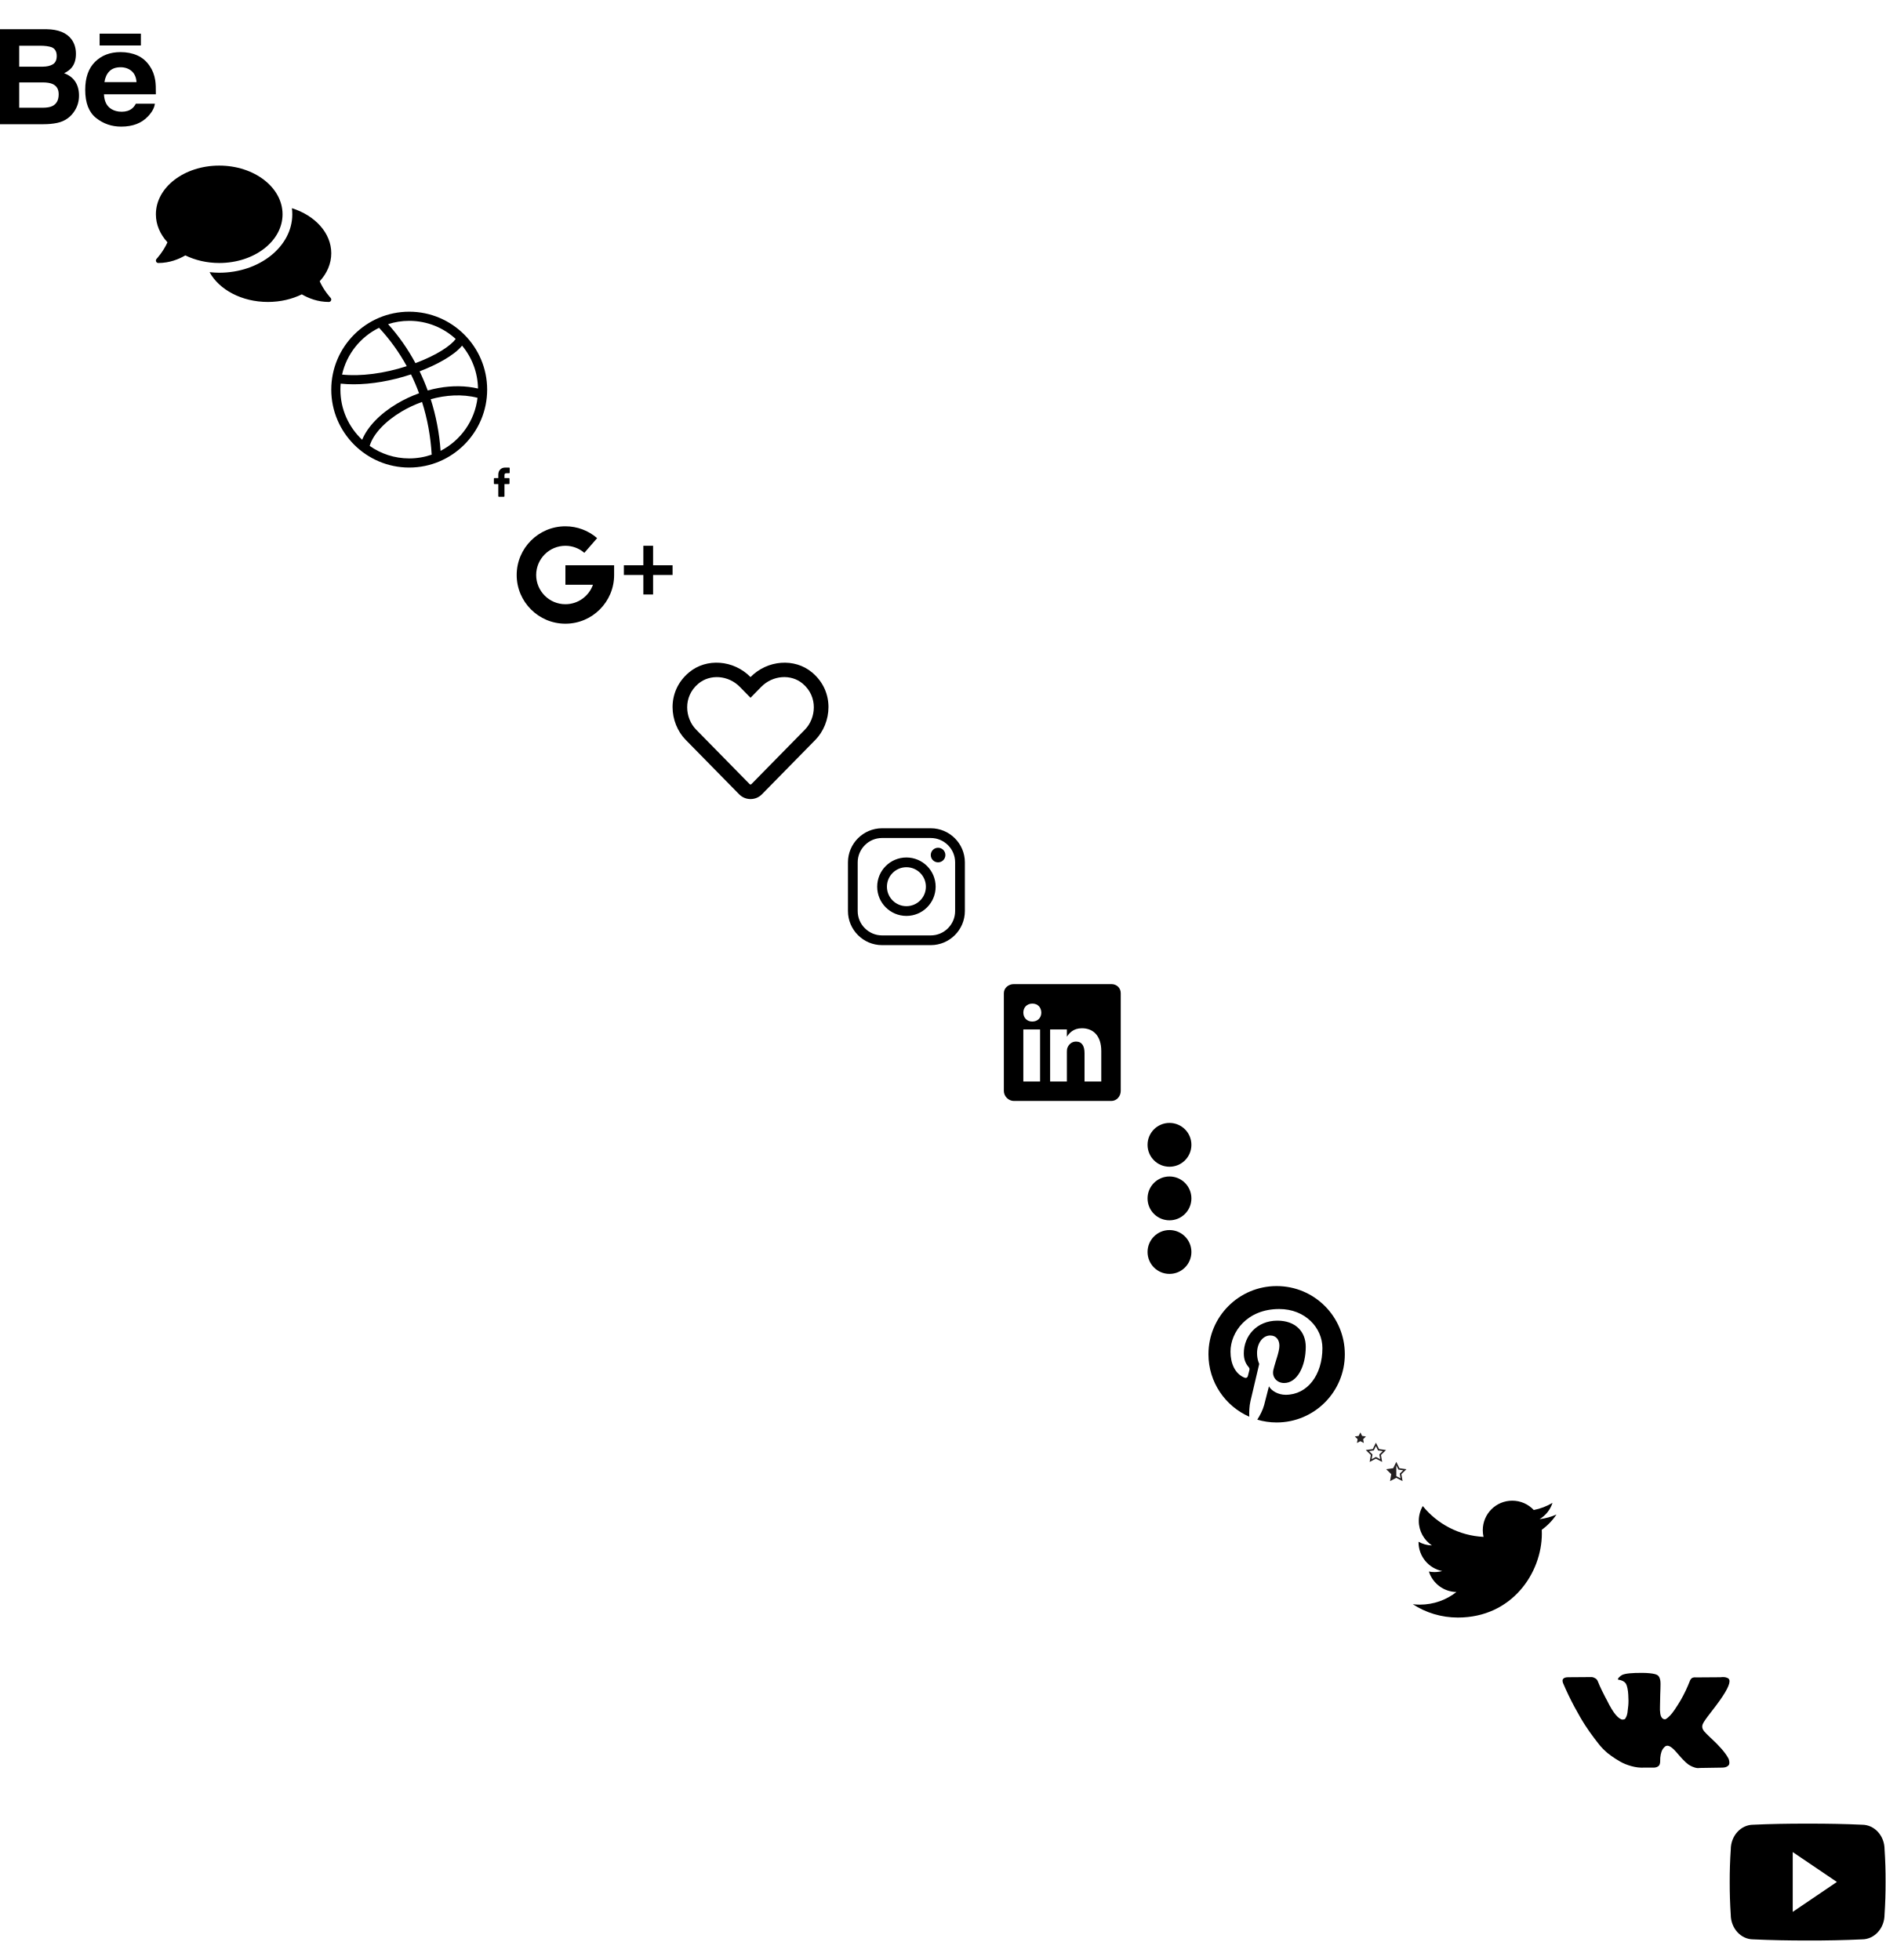
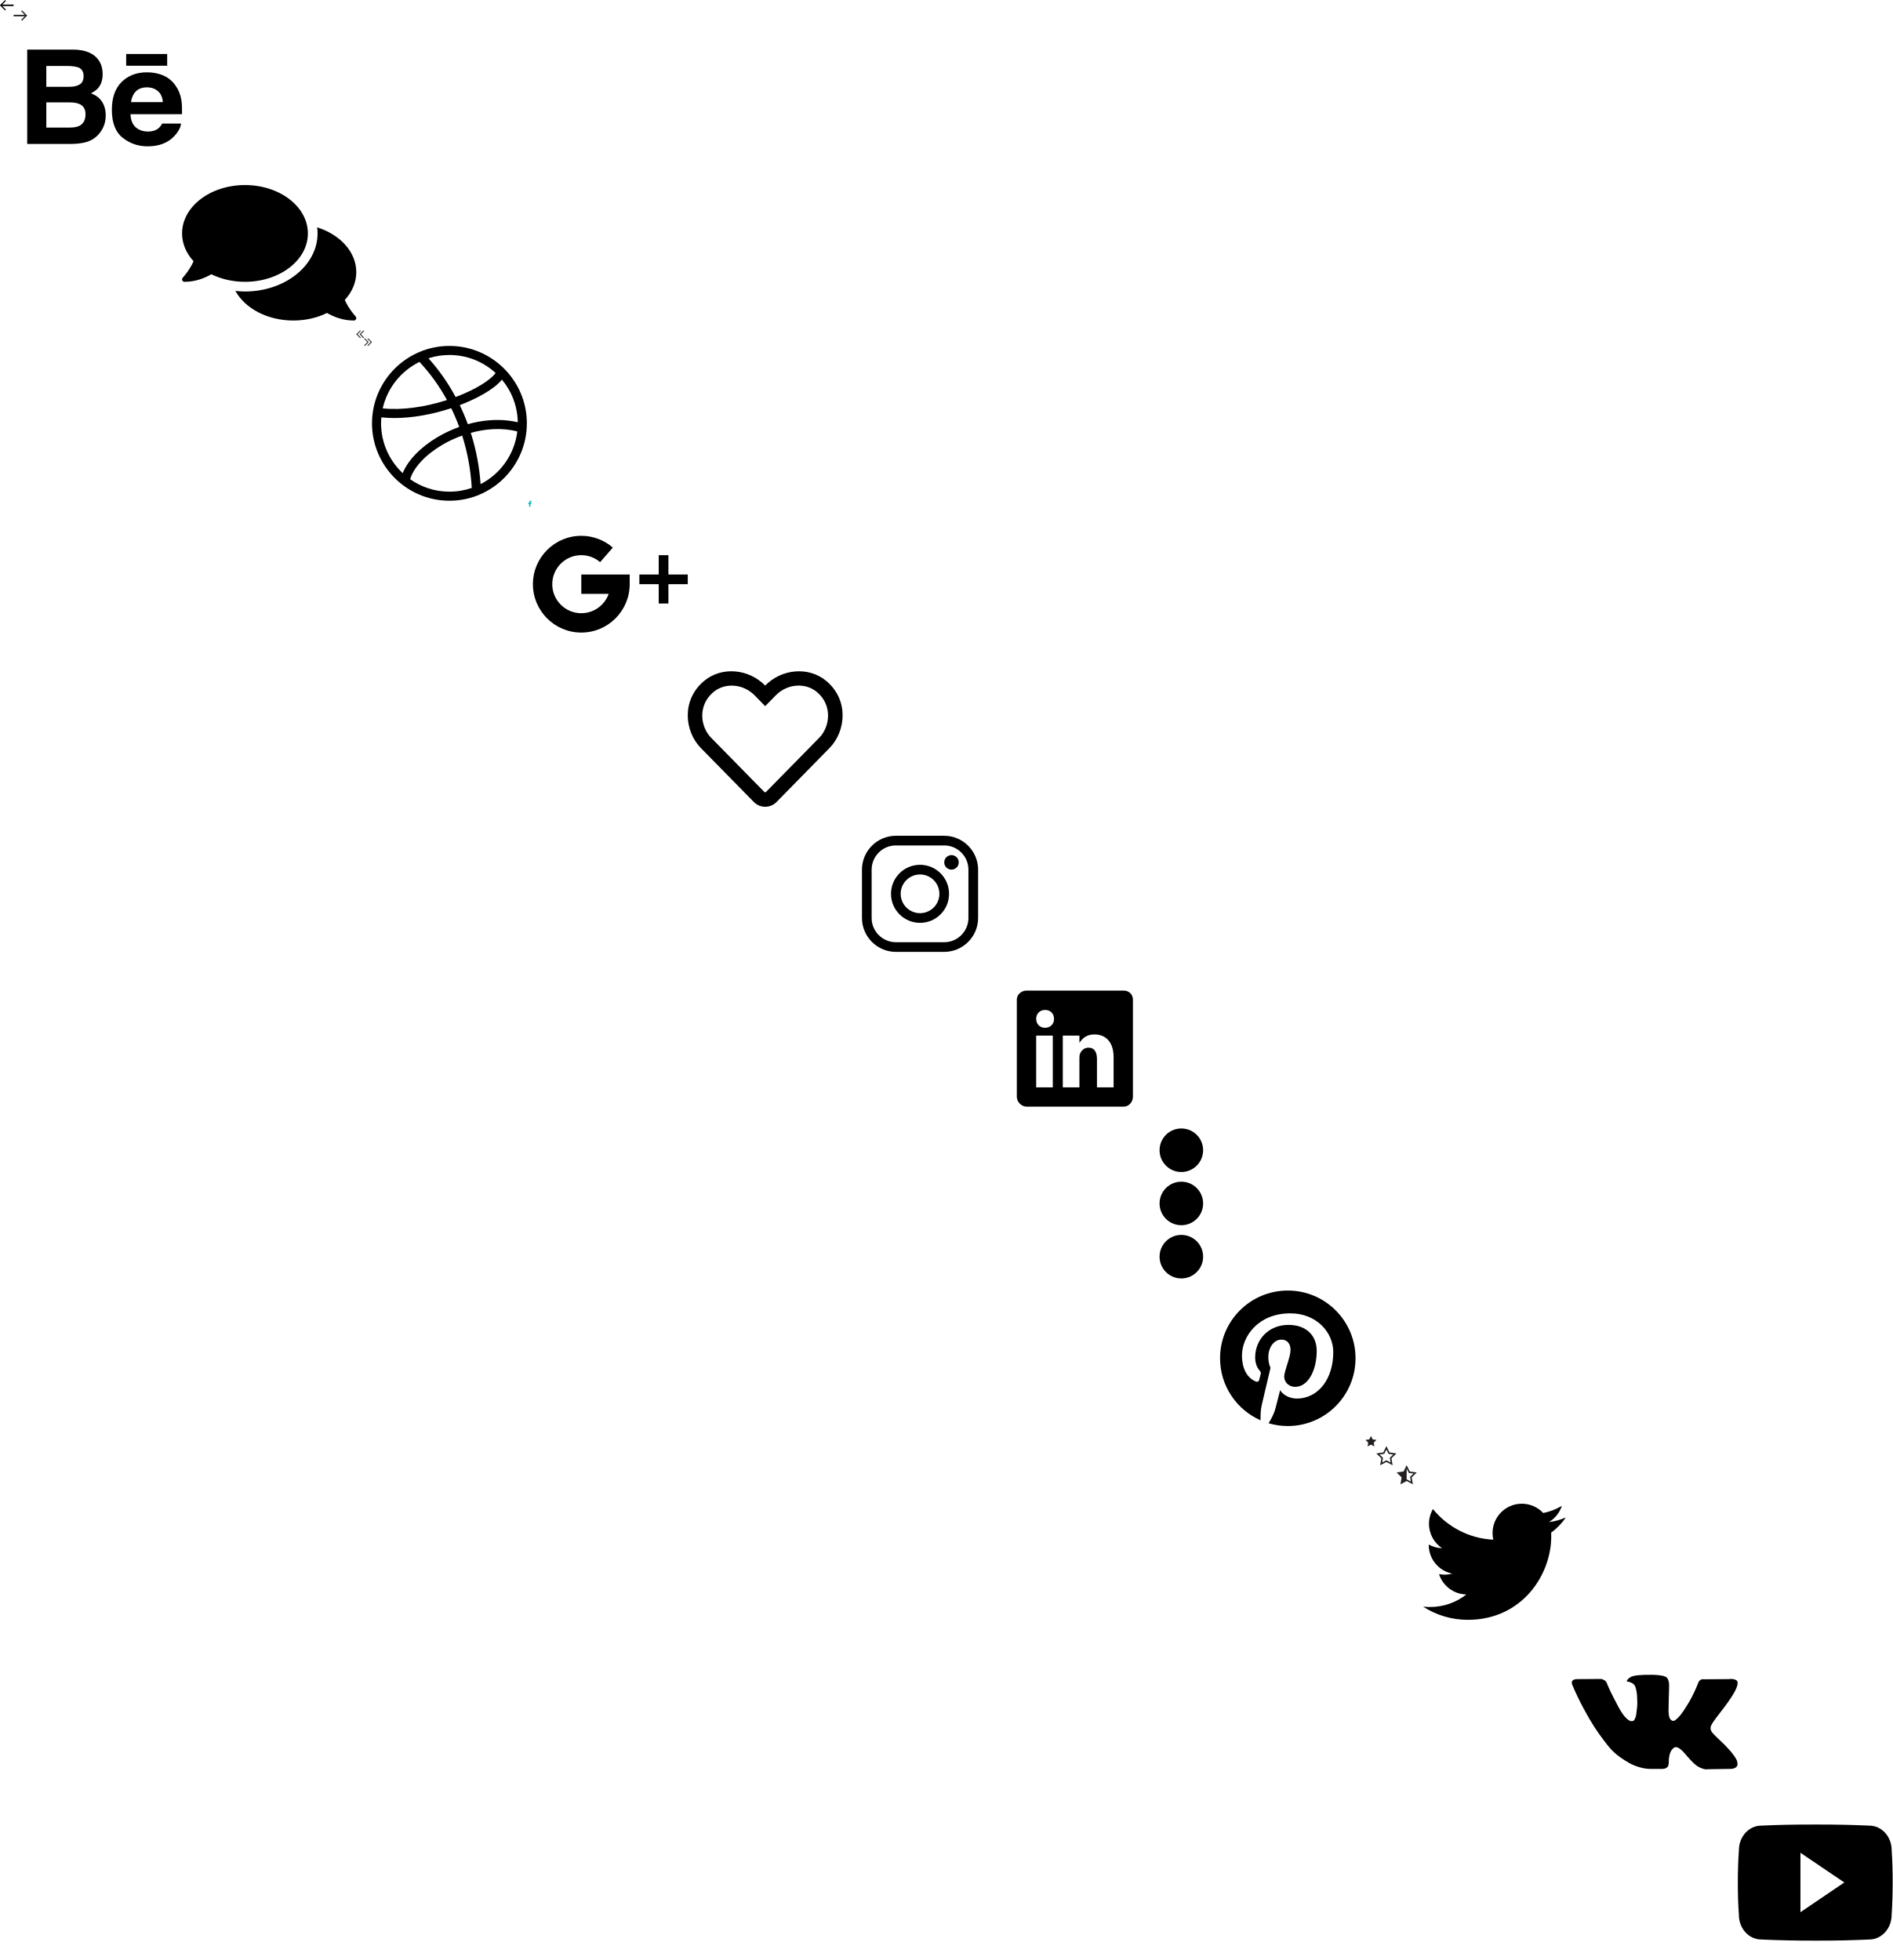
- <svg xmlns="http://www.w3.org/2000/svg" width="6193" height="6439" viewBox="0 0 6193 6439">
-   <view id="behance" viewBox="0 0 511.96 511.96" />
-   <svg viewBox="0 0 511.958 511.958" width="511.96" height="511.96">
+ <svg xmlns="http://www.w3.org/2000/svg" width="6258" height="6482" viewBox="0 0 6258 6482">
+   <view id="arrow-left" viewBox="0 0 45 34" />
+   <svg height="34" width="45" viewBox="0 0 45 34">
+     <path fill="currentColor" d="M19.626 31.705L7.712 20H45v-5H7.712L19.626 3.006 16.798.273-.38 17.499l17.178 17.106z" />
+   </svg>
+   <view id="arrow-right" viewBox="45 34 45 34" />
+   <svg height="34" width="45" viewBox="0 0 45 34" x="45" y="34">
+     <path fill="#231F20" d="M24.994 31.705L36.908 20H0v-5h36.908L24.994 3.006 27.822.273 45 17.499 27.822 34.605z" />
+   </svg>
+   <view id="behance" viewBox="90 68 511.96 511.96" />
+   <svg viewBox="0 0 511.958 511.958" width="511.96" height="511.96" x="90" y="68">
    <path d="M210.624 240.619c10.624-5.344 18.656-11.296 24.16-17.728 9.792-11.584 14.624-26.944 14.624-45.984 0-18.528-4.832-34.368-14.496-47.648-16.128-21.632-43.424-32.704-82.016-33.28H0v312.096h142.56c16.064 0 30.944-1.376 44.704-4.192 13.76-2.848 25.664-8.064 35.744-15.68 8.96-6.624 16.448-14.848 22.4-24.544 9.408-14.656 14.112-31.264 14.112-49.76 0-17.92-4.128-33.184-12.32-45.728-8.288-12.544-20.448-21.728-36.576-27.552zM63.072 150.187h68.864c15.136 0 27.616 1.632 37.408 4.864 11.328 4.704 16.992 14.272 16.992 28.864 0 13.088-4.32 22.24-12.864 27.392-8.608 5.152-19.776 7.744-33.472 7.744H63.072v-68.864zm108.896 198.24c-7.616 3.68-18.336 5.504-32.064 5.504H63.072v-83.232h77.888c13.568.096 24.128 1.888 31.68 5.248 13.44 6.08 20.128 17.216 20.128 33.504 0 19.2-6.912 32.128-20.8 38.976zM327.168 110.539h135.584v38.848H327.168zM509.856 263.851c-2.816-18.08-9.024-33.984-18.688-47.712-10.592-15.552-24.032-26.944-40.384-34.144-16.288-7.232-34.624-10.848-55.04-10.816-34.272 0-62.112 10.72-83.648 32-21.472 21.344-32.224 52.032-32.224 92.032 0 42.656 11.872 73.472 35.744 92.384 23.776 18.944 51.232 28.384 82.4 28.384 37.728 0 67.072-11.232 88.032-33.632 13.408-14.144 20.992-28.064 22.656-41.728H446.24c-3.616 6.752-7.808 12.032-12.608 15.872-8.704 7.04-20.032 10.56-33.92 10.56-13.216 0-24.416-2.912-33.76-8.704-15.424-9.28-23.488-25.536-24.512-48.672h170.464c.256-19.936-.384-35.264-2.048-45.824zm-166.88 5.984c2.24-15.008 7.68-26.912 16.32-35.712 8.64-8.768 20.864-13.184 36.512-13.216 14.432 0 26.496 4.128 36.32 12.416 9.696 8.352 15.168 20.48 16.288 36.512h-105.44z" />
  </svg>
-   <view id="comments" viewBox="512 512 576 512" />
-   <svg aria-hidden="true" data-prefix="fas" data-icon="comments" class="bsvg-inline--fa bfa-comments bfa-w-18" viewBox="0 0 576 512" width="576" height="512" x="512" y="512">
+   <view id="comments" viewBox="602 580 576 512" />
+   <svg aria-hidden="true" data-prefix="fas" data-icon="comments" class="dsvg-inline--fa dfa-comments dfa-w-18" viewBox="0 0 576 512" width="576" height="512" x="602" y="580">
    <path fill="currentColor" d="M416 192c0-88.4-93.1-160-208-160S0 103.6 0 192c0 34.3 14.1 65.9 38 92-13.4 30.2-35.5 54.2-35.8 54.5-2.2 2.3-2.8 5.7-1.5 8.7S4.8 352 8 352c36.6 0 66.9-12.3 88.7-25 32.2 15.7 70.3 25 111.3 25 114.9 0 208-71.6 208-160zm122 220c23.9-26 38-57.7 38-92 0-66.9-53.5-124.2-129.3-148.1.9 6.6 1.3 13.3 1.3 20.1 0 105.9-107.7 192-240 192-10.8 0-21.3-.8-31.7-1.9C207.8 439.6 281.8 480 368 480c41 0 79.1-9.2 111.3-25 21.8 12.7 52.1 25 88.7 25 3.2 0 6.1-1.9 7.3-4.8 1.3-2.9.7-6.3-1.5-8.7-.3-.3-22.4-24.2-35.8-54.5z" />
  </svg>
-   <view id="dribble" viewBox="1088 1024 512 512" />
-   <svg width="512" height="512" viewBox="0 0 512 512" x="1088" y="1024">
+   <view id="double-arrow-left" viewBox="1178 1092 26 26" />
+   <svg height="26" width="26" viewBox="0 0 26 26" x="1178" y="1092">
+     <g fill="#231F20">
+       <path d="M23.885.58l2.084 2.084L15.133 13.5l10.836 10.836-2.084 2.084-12.92-12.92z" />
+       <path d="M12.885.58l2.084 2.084L4.133 13.5l10.836 10.836-2.084 2.084L-.035 13.5z" />
+     </g>
+   </svg>
+   <view id="double-arrow-right" viewBox="1204 1118 26 26" />
+   <svg height="26" width="26" viewBox="0 0 26 26" x="1204" y="1118">
+     <g fill="#231F20">
+       <path d="M2.049.58L-.035 2.664 10.801 13.5-.035 24.336l2.084 2.084 12.92-12.92z" />
+       <path d="M13.049.58l-2.084 2.084L21.801 13.5 10.965 24.336l2.084 2.084 12.92-12.92z" />
+     </g>
+   </svg>
+   <view id="dribble" viewBox="1230 1144 512 512" />
+   <svg width="512" height="512" viewBox="0 0 512 512" x="1230" y="1144">
    <path d="M256 0C115.04 0 0 115.05 0 256c0 140.96 115.05 256 256 256 140.96 0 256-115.05 256-256C512 115.04 396.95 0 256 0zm173.64 111.51c31.96 38.34 51.47 87.39 52.31 140.89-40.06-9.37-84.55-10-129.86-1.74a392.024 392.024 0 00-35.3 8.16 716.92 716.92 0 00-12.44-31.55 700.81 700.81 0 00-14.19-31.38c53.99-20.62 112.49-51.32 139.48-84.38zM256 30c58.82 0 112.45 22.59 152.7 59.54-15.7 21.41-60.44 52.58-132.22 79.46-25.06-46.66-55.11-89.54-89.83-128.1C208.51 33.83 231.82 30 256 30zm-99.05 22.9c35.41 37.93 65.87 80.29 90.96 126.05-74.68 24.17-150.29 34.03-212.46 27.66C50.59 138.96 96.14 82.67 156.95 52.9zM30 256c0-6.64.31-13.21.87-19.7 13.72 1.45 28.03 2.18 42.82 2.18 58.33 0 123.86-11.22 188.21-32.53 9.82 20.1 18.65 40.78 26.44 61.97-25.09 9.02-49.51 20.49-72.44 34.14-56.22 33.47-97.35 76.53-114.41 118.71C57.52 379.51 30 320.91 30 256zm226 226c-48.29 0-93.09-15.23-129.86-41.14 11.4-38.52 49.96-80.19 105.11-113.02 19.43-11.58 42.15-22.49 66.88-31.36 17.53 55.1 28.27 113.26 31.68 173.13C306.67 477.63 281.84 482 256 482zm103.07-24.9c-4.16-58.32-15.02-115.1-32.45-169.64 48.6-13.36 102.58-17.84 153.77-4.56-9.06 76.01-55.98 140.57-121.32 174.2z" />
  </svg>
-   <view id="facebook" viewBox="1600 1536 96.124 96.123" />
-   <svg width="96.124" height="96.123" viewBox="0 0 96.124 96.123" x="1600" y="1536">
-     <path d="M72.089.02L59.624 0C45.62 0 36.57 9.285 36.57 23.656v10.907H24.037a1.96 1.96 0 00-1.96 1.961v15.803a1.96 1.96 0 001.96 1.96H36.57v39.876a1.96 1.96 0 001.96 1.96h16.352a1.96 1.96 0 001.96-1.96V54.287h14.654a1.96 1.96 0 001.96-1.96l.006-15.803a1.963 1.963 0 00-1.961-1.961H56.842v-9.246c0-4.444 1.059-6.7 6.848-6.7l8.397-.003a1.96 1.96 0 001.959-1.96V1.98A1.96 1.96 0 0072.089.02z" />
+   <view id="facebook" viewBox="1742 1656 20 20" />
+   <svg width="20" height="20" viewBox="0 0 96.124 96.123" x="1742" y="1656">
+     <path fill="#08b8b8" d="M72.089.02L59.624 0C45.62 0 36.57 9.285 36.57 23.656v10.907H24.037a1.96 1.96 0 00-1.96 1.961v15.803a1.96 1.96 0 001.96 1.96H36.57v39.876a1.96 1.96 0 001.96 1.96h16.352a1.96 1.96 0 001.96-1.96V54.287h14.654a1.96 1.96 0 001.96-1.96l.006-15.803a1.963 1.963 0 00-1.961-1.961H56.842v-9.246c0-4.444 1.059-6.7 6.848-6.7l8.397-.003a1.96 1.96 0 001.959-1.96V1.98A1.96 1.96 0 0072.089.02z" />
  </svg>
-   <view id="google-plus" viewBox="1697 1633 512 512" />
-   <svg viewBox="0 0 512 512" width="512" height="512" x="1697" y="1633">
+   <view id="google-plus" viewBox="1762 1676 512 512" />
+   <svg viewBox="0 0 512 512" width="512" height="512" x="1762" y="1676">
    <path d="M448 224v-64h-32v64h-64v32h64v64h32v-64h64v-32zM160 224v64h90.528c-13.216 37.248-48.8 64-90.528 64-52.928 0-96-43.072-96-96s43.072-96 96-96c22.944 0 45.024 8.224 62.176 23.168l42.048-48.256C235.424 109.824 198.432 96 160 96 71.776 96 0 167.776 0 256s71.776 160 160 160 160-71.776 160-160v-32H160z" />
  </svg>
-   <view id="heart" viewBox="2209 2145 512 512" />
-   <svg aria-hidden="true" data-prefix="far" data-icon="heart" class="fsvg-inline--fa ffa-heart ffa-w-16" viewBox="0 0 512 512" width="512" height="512" x="2209" y="2145">
+   <view id="heart" viewBox="2274 2188 512 512" />
+   <svg aria-hidden="true" data-prefix="far" data-icon="heart" class="jsvg-inline--fa jfa-heart jfa-w-16" viewBox="0 0 512 512" width="512" height="512" x="2274" y="2188">
    <path fill="currentColor" d="M458.4 64.3C400.6 15.7 311.3 23 256 79.3 200.7 23 111.4 15.6 53.6 64.3-21.6 127.6-10.6 230.8 43 285.5l175.4 178.7c10 10.2 23.4 15.9 37.6 15.9 14.3 0 27.6-5.6 37.6-15.8L469 285.6c53.5-54.7 64.7-157.9-10.6-221.3zm-23.6 187.5L259.4 430.5c-2.4 2.4-4.4 2.4-6.8 0L77.2 251.8c-36.5-37.2-43.9-107.6 7.3-150.7 38.9-32.7 98.9-27.8 136.5 10.5l35 35.7 35-35.7c37.8-38.5 97.8-43.2 136.5-10.6 51.1 43.1 43.5 113.9 7.3 150.8z" />
  </svg>
-   <view id="instagram" viewBox="2721 2657 512 512" />
-   <svg viewBox="0 0 512 512" width="512" height="512" x="2721" y="2657">
+   <view id="instagram" viewBox="2786 2700 512 512" />
+   <svg viewBox="0 0 512 512" width="512" height="512" x="2786" y="2700">
    <path d="M336 96c21.2 0 41.3 8.4 56.5 23.5S416 154.8 416 176v160c0 21.2-8.4 41.3-23.5 56.5S357.2 416 336 416H176c-21.2 0-41.3-8.4-56.5-23.5S96 357.2 96 336V176c0-21.2 8.4-41.3 23.5-56.5S154.8 96 176 96h160m0-32H176c-61.6 0-112 50.4-112 112v160c0 61.6 50.4 112 112 112h160c61.6 0 112-50.4 112-112V176c0-61.6-50.4-112-112-112z" />
    <path d="M360 176c-13.3 0-24-10.7-24-24s10.7-24 24-24c13.2 0 24 10.7 24 24s-10.8 24-24 24zm-104 16c35.3 0 64 28.7 64 64s-28.7 64-64 64-64-28.7-64-64 28.7-64 64-64m0-32c-53 0-96 43-96 96s43 96 96 96 96-43 96-96-43-96-96-96z" />
  </svg>
-   <view id="linkedin" viewBox="3233 3169 512 512" />
-   <svg viewBox="0 0 512 512" width="512" height="512" x="3233" y="3169">
+   <view id="linkedin" viewBox="3298 3212 512 512" />
+   <svg viewBox="0 0 512 512" width="512" height="512" x="3298" y="3212">
    <path d="M417.2 64H96.8C79.3 64 64 76.6 64 93.9V415c0 17.4 15.3 32.9 32.8 32.9h320.3c17.6 0 30.8-15.6 30.8-32.9V93.9C448 76.6 434.7 64 417.2 64zM183 384h-55V213h55v171zm-25.6-197h-.4c-17.6 0-29-13.1-29-29.5 0-16.7 11.7-29.5 29.7-29.5s29 12.7 29.4 29.5c0 16.4-11.4 29.5-29.7 29.5zM384 384h-55v-93.5c0-22.4-8-37.7-27.9-37.7-15.2 0-24.2 10.3-28.2 20.3-1.5 3.6-1.9 8.5-1.9 13.5V384h-55V213h55v23.8c8-11.4 20.5-27.8 49.6-27.8 36.1 0 63.4 23.8 63.4 75.1V384z" />
  </svg>
-   <view id="menu-cebab" viewBox="3745 3681 192 512" />
-   <svg aria-hidden="true" data-prefix="fas" data-icon="ellipsis-v" class="isvg-inline--fa ifa-ellipsis-v ifa-w-6" viewBox="0 0 192 512" width="192" height="512" x="3745" y="3681">
+   <view id="menu-cebab" viewBox="3810 3724 192 512" />
+   <svg aria-hidden="true" data-prefix="fas" data-icon="ellipsis-v" class="msvg-inline--fa mfa-ellipsis-v mfa-w-6" viewBox="0 0 192 512" width="192" height="512" x="3810" y="3724">
    <path fill="currentColor" d="M96 184c39.8 0 72 32.2 72 72s-32.2 72-72 72-72-32.2-72-72 32.2-72 72-72zM24 80c0 39.8 32.2 72 72 72s72-32.2 72-72S135.8 8 96 8 24 40.2 24 80zm0 352c0 39.8 32.2 72 72 72s72-32.2 72-72-32.2-72-72-72-72 32.2-72 72z" />
  </svg>
-   <view id="pinterest" viewBox="3937 4193 512 512" />
-   <svg viewBox="0 0 512 512" width="512" height="512" x="3937" y="4193">
+   <view id="pinterest" viewBox="4002 4236 512 512" />
+   <svg viewBox="0 0 512 512" width="512" height="512" x="4002" y="4236">
    <path d="M256 32C132.3 32 32 132.3 32 256c0 91.7 55.2 170.5 134.1 205.2-.6-15.6-.1-34.4 3.9-51.4 4.3-18.2 28.8-122.1 28.8-122.1s-7.2-14.3-7.2-35.4c0-33.2 19.2-58 43.2-58 20.4 0 30.2 15.3 30.2 33.6 0 20.5-13.1 51.1-19.8 79.5-5.6 23.8 11.9 43.1 35.4 43.1 42.4 0 71-54.5 71-119.1 0-49.1-33.1-85.8-93.2-85.8-67.9 0-110.3 50.7-110.3 107.3 0 19.5 5.8 33.3 14.8 43.9 4.1 4.9 4.7 6.9 3.2 12.5-1.1 4.1-3.5 14-4.6 18-1.5 5.7-6.1 7.7-11.2 5.6-31.3-12.8-45.9-47-45.9-85.6 0-63.6 53.7-139.9 160.1-139.9 85.5 0 141.8 61.9 141.8 128.3 0 87.9-48.9 153.5-120.9 153.5-24.2 0-46.9-13.1-54.7-27.9 0 0-13 51.6-15.8 61.6-4.7 17.3-14 34.5-22.5 48 20.1 5.9 41.4 9.2 63.5 9.2 123.7 0 224-100.3 224-224C480 132.3 379.7 32 256 32z" />
  </svg>
-   <view id="star" viewBox="4449 4705 37 35" />
-   <svg height="35" width="37" viewBox="0 0 37 35" x="4449" y="4705">
+   <view id="star" viewBox="4514 4748 37 35" />
+   <svg height="35" width="37" viewBox="0 0 37 35" x="4514" y="4748">
    <path fill="#231F20" d="M19 .791l5.646 11.438 12.624 1.835-9.135 8.904 2.156 12.573L19 29.604 7.709 35.541l2.156-12.573L.73 14.064l12.624-1.835z" />
  </svg>
-   <view id="star-empty" viewBox="4486 4740 67 63" />
-   <svg height="63" width="67" viewBox="0 0 67 63" x="4486" y="4740">
+   <view id="star-empty" viewBox="4551 4783 67 63" />
+   <svg height="63" width="67" viewBox="0 0 67 63" x="4551" y="4783">
    <path d="M33 10.822l5.797 11.746 1.163 2.357 2.602.378 12.963 1.884-9.38 9.143-1.882 1.835.444 2.591 2.214 12.91-11.594-6.096L33 46.348l-2.327 1.223-11.594 6.096 2.214-12.91.444-2.591-1.882-1.835-9.38-9.143 12.962-1.884 2.602-.378 1.163-2.357L33 10.822M33-.475l-10.281 20.83L-.27 23.696 16.365 39.91l-3.927 22.896L33 51.996l20.562 10.811-3.927-22.897L66.27 23.696l-22.99-3.341L33-.475z" fill="#231F20" />
  </svg>
-   <view id="star-half" viewBox="4553 4803 67 63" />
-   <svg height="63" width="67" viewBox="0 0 67 63" x="4553" y="4803">
+   <view id="star-half" viewBox="4618 4846 67 63" />
+   <svg height="63" width="67" viewBox="0 0 67 63" x="4618" y="4846">
    <path d="M66.27 23.696l-22.99-3.341L33-.475l-10.281 20.83L-.27 23.696 16.365 39.91l-3.927 22.896L33 51.996l20.562 10.811-3.927-22.897L66.27 23.696zM35.327 47.57L33 46.348V10.822l5.797 11.746 1.163 2.357 2.602.378 12.963 1.884-9.38 9.143-1.882 1.835.444 2.591 2.214 12.91-11.594-6.096z" fill="#231F20" />
  </svg>
-   <view id="twitter" viewBox="4620 4866 512 512" />
-   <svg viewBox="0 0 512 512" width="512" height="512" x="4620" y="4866">
+   <view id="twitter" viewBox="4685 4909 512 512" />
+   <svg viewBox="0 0 512 512" width="512" height="512" x="4685" y="4909">
    <path d="M492 109.5c-17.4 7.7-36 12.9-55.6 15.3 20-12 35.4-31 42.6-53.6-18.7 11.1-39.4 19.2-61.5 23.5C399.8 75.8 374.6 64 346.8 64c-53.5 0-96.8 43.4-96.8 96.9 0 7.6.8 15 2.5 22.1-80.5-4-151.9-42.6-199.6-101.3-8.3 14.3-13.1 31-13.1 48.7 0 33.6 17.2 63.3 43.2 80.7-16-.4-31-4.8-44-12.1v1.2c0 47 33.4 86.1 77.7 95-8.1 2.2-16.7 3.4-25.5 3.4-6.2 0-12.3-.6-18.2-1.8 12.3 38.5 48.1 66.5 90.5 67.3-33.1 26-74.9 41.5-120.3 41.5-7.8 0-15.5-.5-23.1-1.4C62.8 432 113.7 448 168.3 448 346.6 448 444 300.3 444 172.2c0-4.2-.1-8.4-.3-12.5C462.6 146 479 129 492 109.5z" />
  </svg>
-   <view id="vk" viewBox="5132 5378 548.358 548.358" />
-   <svg width="548.358" height="548.358" viewBox="0 0 548.358 548.358" x="5132" y="5378">
+   <view id="vk" viewBox="5197 5421 548.358 548.358" />
+   <svg width="548.358" height="548.358" viewBox="0 0 548.358 548.358" x="5197" y="5421">
    <path d="M545.451 400.298c-.664-1.431-1.283-2.618-1.858-3.569-9.514-17.135-27.695-38.167-54.532-63.102l-.567-.571-.284-.28-.287-.287h-.288c-12.18-11.611-19.893-19.418-23.123-23.415-5.91-7.614-7.234-15.321-4.004-23.13 2.282-5.9 10.854-18.36 25.696-37.397 7.807-10.089 13.99-18.175 18.556-24.267 32.931-43.78 47.208-71.756 42.828-83.939l-1.701-2.847c-1.143-1.714-4.093-3.282-8.846-4.712-4.764-1.427-10.853-1.663-18.278-.712l-82.224.568c-1.332-.472-3.234-.428-5.712.144l-3.713.859-1.431.715-1.136.859c-.952.568-1.999 1.567-3.142 2.995-1.137 1.423-2.088 3.093-2.848 4.996-8.952 23.031-19.13 44.444-30.553 64.238-7.043 11.803-13.511 22.032-19.418 30.693-5.899 8.658-10.848 15.037-14.842 19.126-4 4.093-7.61 7.372-10.852 9.849-3.237 2.478-5.708 3.525-7.419 3.142-1.715-.383-3.33-.763-4.859-1.143-2.663-1.714-4.805-4.045-6.42-6.995-1.622-2.95-2.714-6.663-3.285-11.136-.568-4.476-.904-8.326-1-11.563-.089-3.233-.048-7.806.145-13.706.198-5.903.287-9.897.287-11.991 0-7.234.141-15.085.424-23.555.288-8.47.521-15.181.716-20.125.194-4.949.284-10.185.284-15.705s-.336-9.849-1-12.991a44.442 44.442 0 00-2.99-9.137c-1.335-2.95-3.289-5.232-5.853-6.852-2.569-1.618-5.763-2.902-9.564-3.856-10.089-2.283-22.936-3.518-38.547-3.71-35.401-.38-58.148 1.906-68.236 6.855-3.997 2.091-7.614 4.948-10.848 8.562-3.427 4.189-3.905 6.475-1.431 6.851 11.422 1.711 19.508 5.804 24.267 12.275l1.715 3.429c1.334 2.474 2.666 6.854 3.999 13.134 1.331 6.28 2.19 13.227 2.568 20.837.95 13.897.95 25.793 0 35.689-.953 9.9-1.853 17.607-2.712 23.127-.859 5.52-2.143 9.993-3.855 13.418-1.715 3.426-2.856 5.52-3.428 6.28-.571.76-1.047 1.239-1.425 1.427a21.387 21.387 0 01-7.71 1.431c-2.667 0-5.901-1.334-9.707-4-3.805-2.666-7.754-6.328-11.847-10.992-4.093-4.665-8.709-11.184-13.85-19.558-5.137-8.374-10.467-18.271-15.987-29.691l-4.567-8.282c-2.855-5.328-6.755-13.086-11.704-23.267-4.952-10.185-9.329-20.037-13.134-29.554-1.521-3.997-3.806-7.04-6.851-9.134l-1.429-.859c-.95-.76-2.475-1.567-4.567-2.427a30.301 30.301 0 00-6.567-1.854l-78.229.568c-7.994 0-13.418 1.811-16.274 5.428l-1.143 1.711c-.571.953-.859 2.475-.859 4.57 0 2.094.571 4.664 1.714 7.707 11.42 26.84 23.839 52.725 37.257 77.659 13.418 24.934 25.078 45.019 34.973 60.237 9.897 15.229 19.985 29.602 30.264 43.112 10.279 13.515 17.083 22.176 20.412 25.981 3.333 3.812 5.951 6.662 7.854 8.565l7.139 6.851c4.568 4.569 11.276 10.041 20.127 16.416 8.853 6.379 18.654 12.659 29.408 18.85 10.756 6.181 23.269 11.225 37.546 15.126 14.275 3.905 28.169 5.472 41.684 4.716h32.834c6.659-.575 11.704-2.669 15.133-6.283l1.136-1.431c.764-1.136 1.479-2.901 2.139-5.276.668-2.379 1-5 1-7.851-.195-8.183.428-15.558 1.852-22.124 1.423-6.564 3.045-11.513 4.859-14.846 1.813-3.33 3.859-6.14 6.136-8.418 2.282-2.283 3.908-3.666 4.862-4.142.948-.479 1.705-.804 2.276-.999 4.568-1.522 9.944-.048 16.136 4.429 6.187 4.473 11.99 9.996 17.418 16.56 5.425 6.57 11.943 13.941 19.555 22.124 7.617 8.186 14.277 14.271 19.985 18.274l5.708 3.426c3.812 2.286 8.761 4.38 14.853 6.283 6.081 1.902 11.409 2.378 15.984 1.427l73.087-1.14c7.229 0 12.854-1.197 16.844-3.572 3.998-2.379 6.373-5 7.139-7.851.764-2.854.805-6.092.145-9.712-.677-3.611-1.344-6.136-2.008-7.563z" />
  </svg>
-   <view id="youtube" viewBox="5681 5927 512 512" />
-   <svg viewBox="0 0 512 512" width="512" height="512" x="5681" y="5927">
+   <view id="youtube" viewBox="5746 5970 512 512" />
+   <svg viewBox="0 0 512 512" width="512" height="512" x="5746" y="5970">
    <path d="M508.6 148.8c0-45-33.1-81.2-74-81.2C379.2 65 322.7 64 265 64h-18c-57.6 0-114.2 1-169.6 3.6C36.6 67.6 3.5 104 3.5 149 1 184.6-.1 220.2 0 255.8c-.1 35.6 1 71.2 3.4 106.9 0 45 33.1 81.5 73.9 81.5 58.2 2.7 117.9 3.9 178.6 3.8 60.8.2 120.3-1 178.6-3.8 40.9 0 74-36.5 74-81.5 2.4-35.7 3.5-71.3 3.4-107 .2-35.6-.9-71.2-3.3-106.9zM207 353.9V157.4l145 98.2-145 98.3z" />
  </svg>
</svg>
